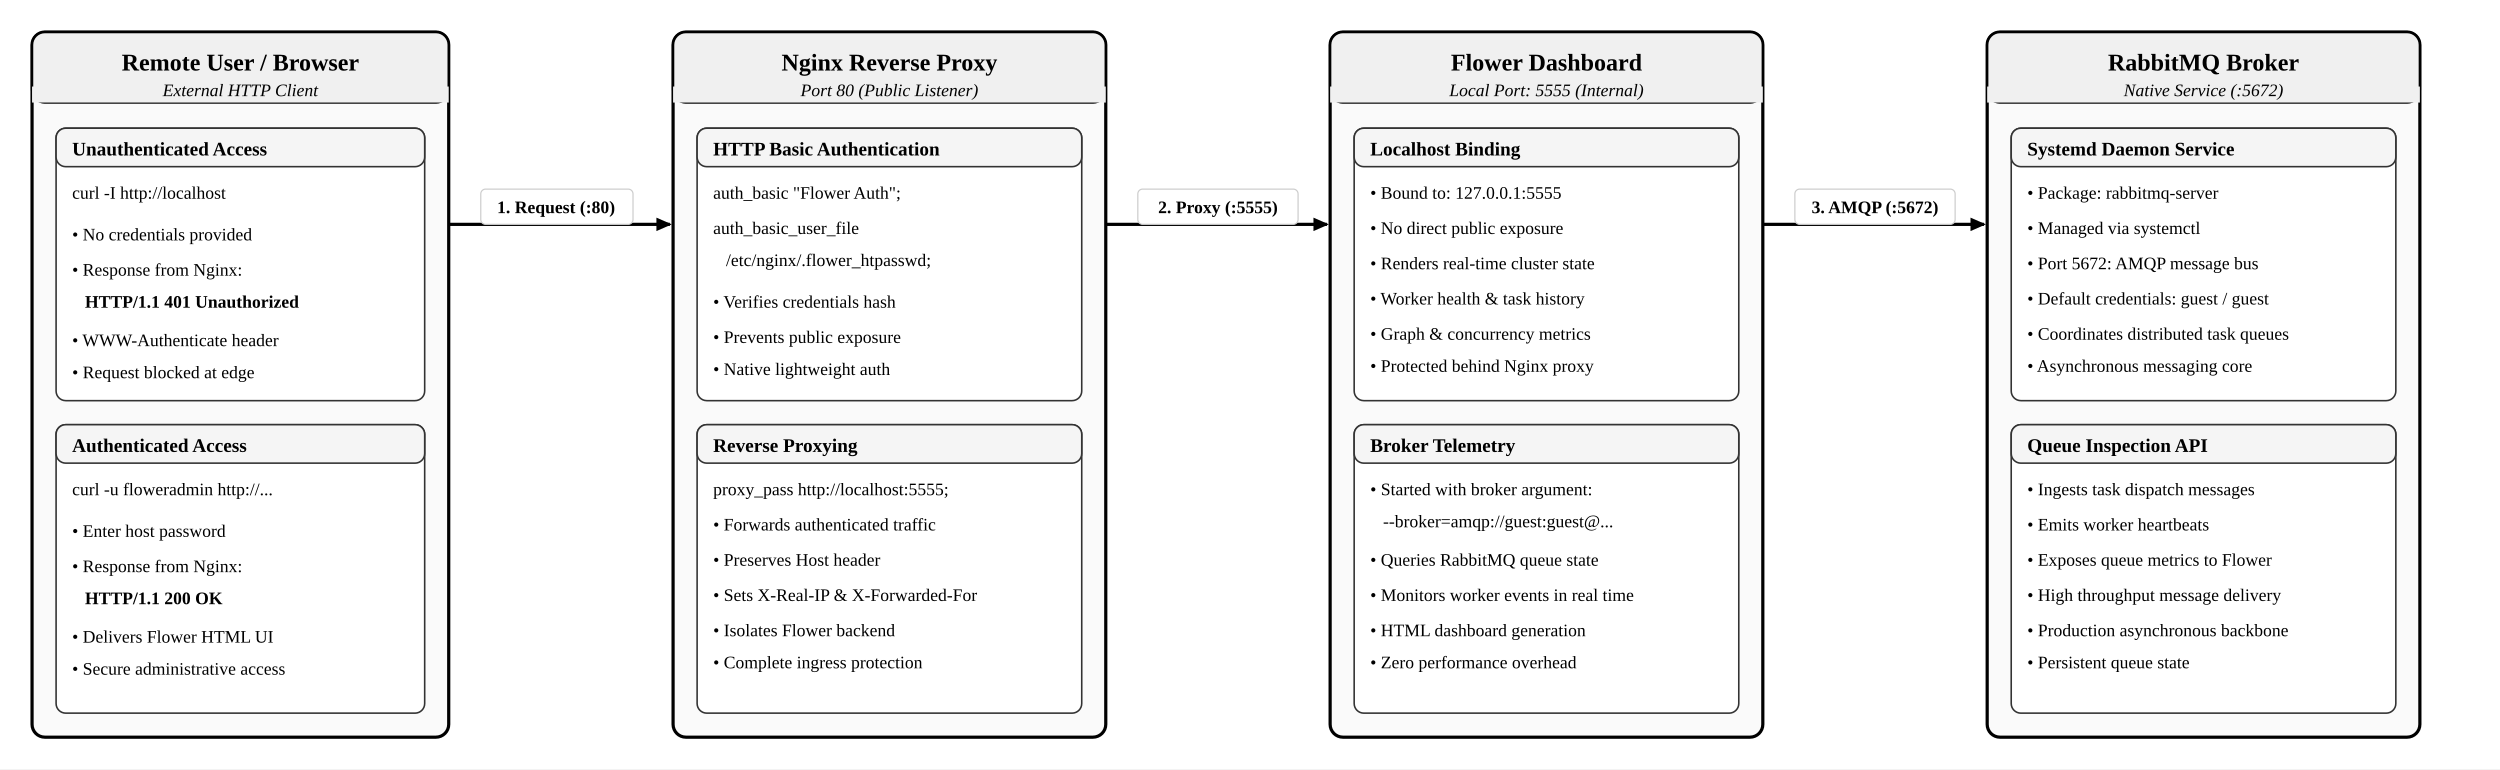
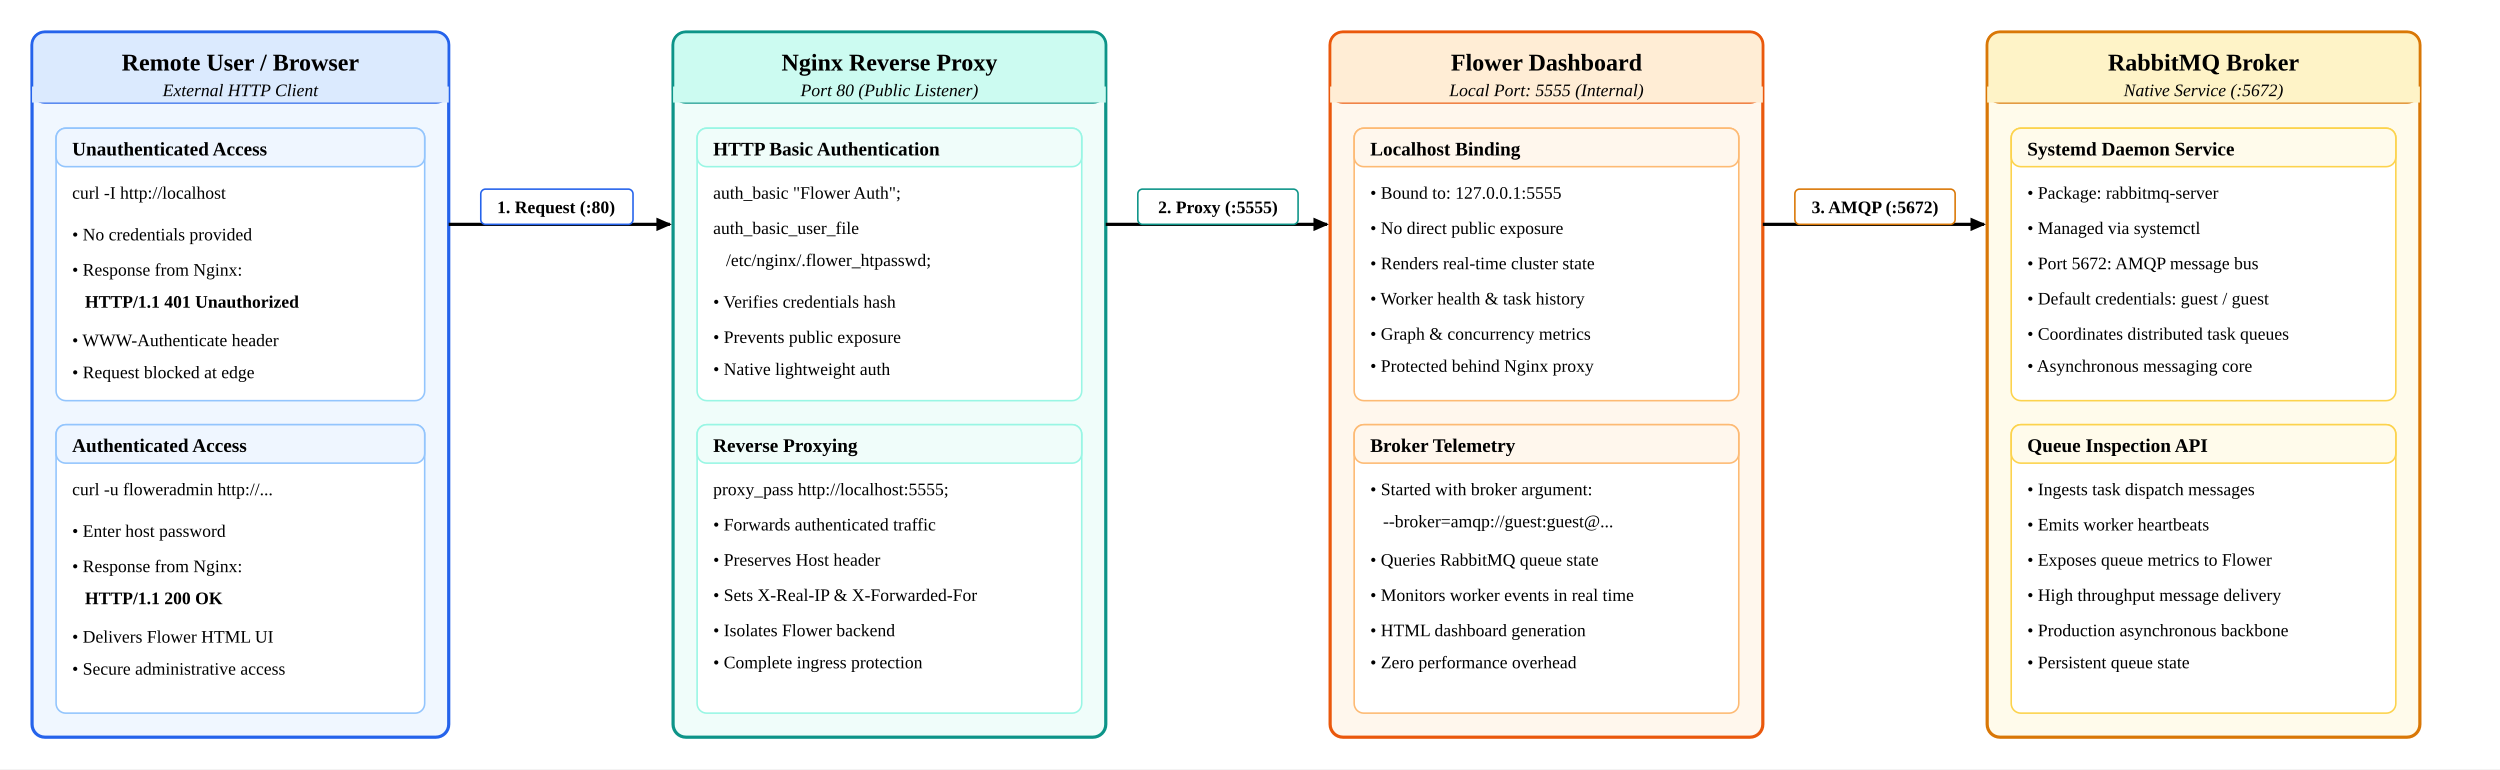
<svg xmlns="http://www.w3.org/2000/svg" viewBox="0 0 1560 480" width="1560" height="480">
  <defs>
    <style>
      text {
        font-family: "Times New Roman", Times, "Liberation Serif", serif;
        fill: #000000;
      }
      .title-text {
        font-size: 15px;
        font-weight: bold;
        fill: #000000;
      }
      .subtitle-text {
        font-size: 11px;
        font-style: italic;
        fill: #000000;
      }
      .section-heading {
        font-size: 12px;
        font-weight: bold;
        fill: #000000;
      }
      .code-font {
        font-family: "Times New Roman", Times, "Liberation Serif", serif;
        font-size: 11px;
        fill: #000000;
      }
      .body-text {
        font-size: 11px;
        fill: #000000;
      }
      .arrow-label {
        font-size: 11px;
        font-weight: bold;
        fill: #000000;
      }
      .arrow-sub {
        font-size: 10px;
        font-style: italic;
        fill: #000000;
      }
      .flow-step-title {
        font-size: 12px;
        font-weight: bold;
        fill: #000000;
      }
      .flow-step-sub {
        font-size: 11px;
        font-style: italic;
        fill: #000000;
      }
    </style>
    <marker id="arr-black" viewBox="0 0 10 10" refX="7" refY="5" markerWidth="6" markerHeight="6" orient="auto-start-reverse">
      <path d="M 0 1.5 L 8 5 L 0 8.5 z" fill="#000000" />
    </marker>
  </defs>
  <rect width="100%" height="100%" fill="#ffffff" />
  <g transform="translate(20, 20)">
-     <rect width="260" height="440" rx="8" fill="#fafafa" stroke="#000000" stroke-width="2" />
-     <rect width="260" height="44" rx="8" fill="#f0f0f0" stroke="#000000" stroke-width="1.5" />
-     <rect y="34" width="260" height="10" fill="#f0f0f0" />
+     <rect width="260" height="440" rx="8" fill="#f0f7ff" stroke="#2563eb" stroke-width="2" />
+     <rect width="260" height="44" rx="8" fill="#dbeafe" stroke="#2563eb" stroke-width="1.5" />
+     <rect y="34" width="260" height="10" fill="#dbeafe" />
    <text x="130" y="24" text-anchor="middle" class="title-text">Remote User / Browser</text>
    <text x="130" y="40" text-anchor="middle" class="subtitle-text">External HTTP Client</text>
    <g transform="translate(15, 60)">
-       <rect width="230" height="170" rx="6" fill="#ffffff" stroke="#333333" stroke-width="1" />
-       <rect width="230" height="24" rx="6" fill="#f5f5f5" stroke="#333333" stroke-width="1" />
+       <rect width="230" height="170" rx="6" fill="#ffffff" stroke="#93c5fd" stroke-width="1" />
+       <rect width="230" height="24" rx="6" fill="#eff6ff" stroke="#93c5fd" stroke-width="1" />
      <text x="10" y="17" class="section-heading">Unauthenticated Access</text>
      <text x="10" y="44" class="code-font">curl -I http://localhost</text>
      <text x="10" y="70" class="body-text">• No credentials provided</text>
      <text x="10" y="92" class="body-text">• Response from Nginx:</text>
      <text x="18" y="112" class="code-font" font-weight="bold">HTTP/1.1 401 Unauthorized</text>
      <text x="10" y="136" class="body-text">• WWW-Authenticate header</text>
      <text x="10" y="156" class="body-text">• Request blocked at edge</text>
    </g>
    <g transform="translate(15, 245)">
-       <rect width="230" height="180" rx="6" fill="#ffffff" stroke="#333333" stroke-width="1" />
-       <rect width="230" height="24" rx="6" fill="#f5f5f5" stroke="#333333" stroke-width="1" />
+       <rect width="230" height="180" rx="6" fill="#ffffff" stroke="#93c5fd" stroke-width="1" />
+       <rect width="230" height="24" rx="6" fill="#eff6ff" stroke="#93c5fd" stroke-width="1" />
      <text x="10" y="17" class="section-heading">Authenticated Access</text>
      <text x="10" y="44" class="code-font">curl -u floweradmin http://...</text>
      <text x="10" y="70" class="body-text">• Enter host password</text>
      <text x="10" y="92" class="body-text">• Response from Nginx:</text>
      <text x="18" y="112" class="code-font" font-weight="bold">HTTP/1.1 200 OK</text>
      <text x="10" y="136" class="body-text">• Delivers Flower HTML UI</text>
      <text x="10" y="156" class="body-text">• Secure administrative access</text>
    </g>
  </g>
  <g transform="translate(420, 20)">
-     <rect width="270" height="440" rx="8" fill="#fafafa" stroke="#000000" stroke-width="2" />
-     <rect width="270" height="44" rx="8" fill="#f0f0f0" stroke="#000000" stroke-width="1.5" />
-     <rect y="34" width="270" height="10" fill="#f0f0f0" />
+     <rect width="270" height="440" rx="8" fill="#f0fdfa" stroke="#0d9488" stroke-width="2" />
+     <rect width="270" height="44" rx="8" fill="#ccfbf1" stroke="#0d9488" stroke-width="1.5" />
+     <rect y="34" width="270" height="10" fill="#ccfbf1" />
    <text x="135" y="24" text-anchor="middle" class="title-text">Nginx Reverse Proxy</text>
    <text x="135" y="40" text-anchor="middle" class="subtitle-text">Port 80 (Public Listener)</text>
    <g transform="translate(15, 60)">
-       <rect width="240" height="170" rx="6" fill="#ffffff" stroke="#333333" stroke-width="1" />
-       <rect width="240" height="24" rx="6" fill="#f5f5f5" stroke="#333333" stroke-width="1" />
+       <rect width="240" height="170" rx="6" fill="#ffffff" stroke="#99f6e4" stroke-width="1" />
+       <rect width="240" height="24" rx="6" fill="#f0fdfa" stroke="#99f6e4" stroke-width="1" />
      <text x="10" y="17" class="section-heading">HTTP Basic Authentication</text>
      <text x="10" y="44" class="body-text">auth_basic "Flower Auth";</text>
      <text x="10" y="66" class="body-text">auth_basic_user_file</text>
      <text x="18" y="86" class="code-font">/etc/nginx/.flower_htpasswd;</text>
      <text x="10" y="112" class="body-text">• Verifies credentials hash</text>
      <text x="10" y="134" class="body-text">• Prevents public exposure</text>
      <text x="10" y="154" class="body-text">• Native lightweight auth</text>
    </g>
    <g transform="translate(15, 245)">
-       <rect width="240" height="180" rx="6" fill="#ffffff" stroke="#333333" stroke-width="1" />
-       <rect width="240" height="24" rx="6" fill="#f5f5f5" stroke="#333333" stroke-width="1" />
+       <rect width="240" height="180" rx="6" fill="#ffffff" stroke="#99f6e4" stroke-width="1" />
+       <rect width="240" height="24" rx="6" fill="#f0fdfa" stroke="#99f6e4" stroke-width="1" />
      <text x="10" y="17" class="section-heading">Reverse Proxying</text>
      <text x="10" y="44" class="body-text">proxy_pass http://localhost:5555;</text>
      <text x="10" y="66" class="body-text">• Forwards authenticated traffic</text>
      <text x="10" y="88" class="body-text">• Preserves Host header</text>
      <text x="10" y="110" class="body-text">• Sets X-Real-IP &amp; X-Forwarded-For</text>
      <text x="10" y="132" class="body-text">• Isolates Flower backend</text>
      <text x="10" y="152" class="body-text">• Complete ingress protection</text>
    </g>
  </g>
  <g transform="translate(830, 20)">
-     <rect width="270" height="440" rx="8" fill="#fafafa" stroke="#000000" stroke-width="2" />
-     <rect width="270" height="44" rx="8" fill="#f0f0f0" stroke="#000000" stroke-width="1.5" />
-     <rect y="34" width="270" height="10" fill="#f0f0f0" />
+     <rect width="270" height="440" rx="8" fill="#fff7ed" stroke="#ea580c" stroke-width="2" />
+     <rect width="270" height="44" rx="8" fill="#ffedd5" stroke="#ea580c" stroke-width="1.5" />
+     <rect y="34" width="270" height="10" fill="#ffedd5" />
    <text x="135" y="24" text-anchor="middle" class="title-text">Flower Dashboard</text>
    <text x="135" y="40" text-anchor="middle" class="subtitle-text">Local Port: 5555 (Internal)</text>
    <g transform="translate(15, 60)">
-       <rect width="240" height="170" rx="6" fill="#ffffff" stroke="#333333" stroke-width="1" />
-       <rect width="240" height="24" rx="6" fill="#f5f5f5" stroke="#333333" stroke-width="1" />
+       <rect width="240" height="170" rx="6" fill="#ffffff" stroke="#fdba74" stroke-width="1" />
+       <rect width="240" height="24" rx="6" fill="#fff7ed" stroke="#fdba74" stroke-width="1" />
      <text x="10" y="17" class="section-heading">Localhost Binding</text>
      <text x="10" y="44" class="body-text">• Bound to: 127.0.0.1:5555</text>
      <text x="10" y="66" class="body-text">• No direct public exposure</text>
      <text x="10" y="88" class="body-text">• Renders real-time cluster state</text>
      <text x="10" y="110" class="body-text">• Worker health &amp; task history</text>
      <text x="10" y="132" class="body-text">• Graph &amp; concurrency metrics</text>
      <text x="10" y="152" class="body-text">• Protected behind Nginx proxy</text>
    </g>
    <g transform="translate(15, 245)">
-       <rect width="240" height="180" rx="6" fill="#ffffff" stroke="#333333" stroke-width="1" />
-       <rect width="240" height="24" rx="6" fill="#f5f5f5" stroke="#333333" stroke-width="1" />
+       <rect width="240" height="180" rx="6" fill="#ffffff" stroke="#fdba74" stroke-width="1" />
+       <rect width="240" height="24" rx="6" fill="#fff7ed" stroke="#fdba74" stroke-width="1" />
      <text x="10" y="17" class="section-heading">Broker Telemetry</text>
      <text x="10" y="44" class="body-text">• Started with broker argument:</text>
      <text x="18" y="64" class="code-font">--broker=amqp://guest:guest@...</text>
      <text x="10" y="88" class="body-text">• Queries RabbitMQ queue state</text>
      <text x="10" y="110" class="body-text">• Monitors worker events in real time</text>
      <text x="10" y="132" class="body-text">• HTML dashboard generation</text>
      <text x="10" y="152" class="body-text">• Zero performance overhead</text>
    </g>
  </g>
  <g transform="translate(1240, 20)">
-     <rect width="270" height="440" rx="8" fill="#fafafa" stroke="#000000" stroke-width="2" />
-     <rect width="270" height="44" rx="8" fill="#f0f0f0" stroke="#000000" stroke-width="1.5" />
-     <rect y="34" width="270" height="10" fill="#f0f0f0" />
+     <rect width="270" height="440" rx="8" fill="#fffbeb" stroke="#d97706" stroke-width="2" />
+     <rect width="270" height="44" rx="8" fill="#fef3c7" stroke="#d97706" stroke-width="1.5" />
+     <rect y="34" width="270" height="10" fill="#fef3c7" />
    <text x="135" y="24" text-anchor="middle" class="title-text">RabbitMQ Broker</text>
    <text x="135" y="40" text-anchor="middle" class="subtitle-text">Native Service (:5672)</text>
    <g transform="translate(15, 60)">
-       <rect width="240" height="170" rx="6" fill="#ffffff" stroke="#333333" stroke-width="1" />
-       <rect width="240" height="24" rx="6" fill="#f5f5f5" stroke="#333333" stroke-width="1" />
+       <rect width="240" height="170" rx="6" fill="#ffffff" stroke="#fcd34d" stroke-width="1" />
+       <rect width="240" height="24" rx="6" fill="#fffbeb" stroke="#fcd34d" stroke-width="1" />
      <text x="10" y="17" class="section-heading">Systemd Daemon Service</text>
      <text x="10" y="44" class="body-text">• Package: rabbitmq-server</text>
      <text x="10" y="66" class="body-text">• Managed via systemctl</text>
      <text x="10" y="88" class="body-text">• Port 5672: AMQP message bus</text>
      <text x="10" y="110" class="body-text">• Default credentials: guest / guest</text>
      <text x="10" y="132" class="body-text">• Coordinates distributed task queues</text>
      <text x="10" y="152" class="body-text">• Asynchronous messaging core</text>
    </g>
    <g transform="translate(15, 245)">
-       <rect width="240" height="180" rx="6" fill="#ffffff" stroke="#333333" stroke-width="1" />
-       <rect width="240" height="24" rx="6" fill="#f5f5f5" stroke="#333333" stroke-width="1" />
+       <rect width="240" height="180" rx="6" fill="#ffffff" stroke="#fcd34d" stroke-width="1" />
+       <rect width="240" height="24" rx="6" fill="#fffbeb" stroke="#fcd34d" stroke-width="1" />
      <text x="10" y="17" class="section-heading">Queue Inspection API</text>
      <text x="10" y="44" class="body-text">• Ingests task dispatch messages</text>
      <text x="10" y="66" class="body-text">• Emits worker heartbeats</text>
      <text x="10" y="88" class="body-text">• Exposes queue metrics to Flower</text>
      <text x="10" y="110" class="body-text">• High throughput message delivery</text>
      <text x="10" y="132" class="body-text">• Production asynchronous backbone</text>
      <text x="10" y="152" class="body-text">• Persistent queue state</text>
    </g>
  </g>
  <line x1="280" y1="140" x2="418" y2="140" stroke="#000000" stroke-width="2" marker-end="url(#arr-black)" />
-   <rect x="300" y="118" width="95" height="22" rx="3" fill="#ffffff" stroke="#cccccc" stroke-width="0.75" />
+   <rect x="300" y="118" width="95" height="22" rx="3" fill="#ffffff" stroke="#2563eb" stroke-width="1" />
  <text x="347" y="133" text-anchor="middle" class="arrow-label">1. Request (:80)</text>
  <line x1="690" y1="140" x2="828" y2="140" stroke="#000000" stroke-width="2" marker-end="url(#arr-black)" />
-   <rect x="710" y="118" width="100" height="22" rx="3" fill="#ffffff" stroke="#cccccc" stroke-width="0.75" />
+   <rect x="710" y="118" width="100" height="22" rx="3" fill="#ffffff" stroke="#0d9488" stroke-width="1" />
  <text x="760" y="133" text-anchor="middle" class="arrow-label">2. Proxy (:5555)</text>
  <line x1="1100" y1="140" x2="1238" y2="140" stroke="#000000" stroke-width="2" marker-end="url(#arr-black)" />
-   <rect x="1120" y="118" width="100" height="22" rx="3" fill="#ffffff" stroke="#cccccc" stroke-width="0.75" />
+   <rect x="1120" y="118" width="100" height="22" rx="3" fill="#ffffff" stroke="#d97706" stroke-width="1" />
  <text x="1170" y="133" text-anchor="middle" class="arrow-label">3. AMQP (:5672)</text>
</svg>
